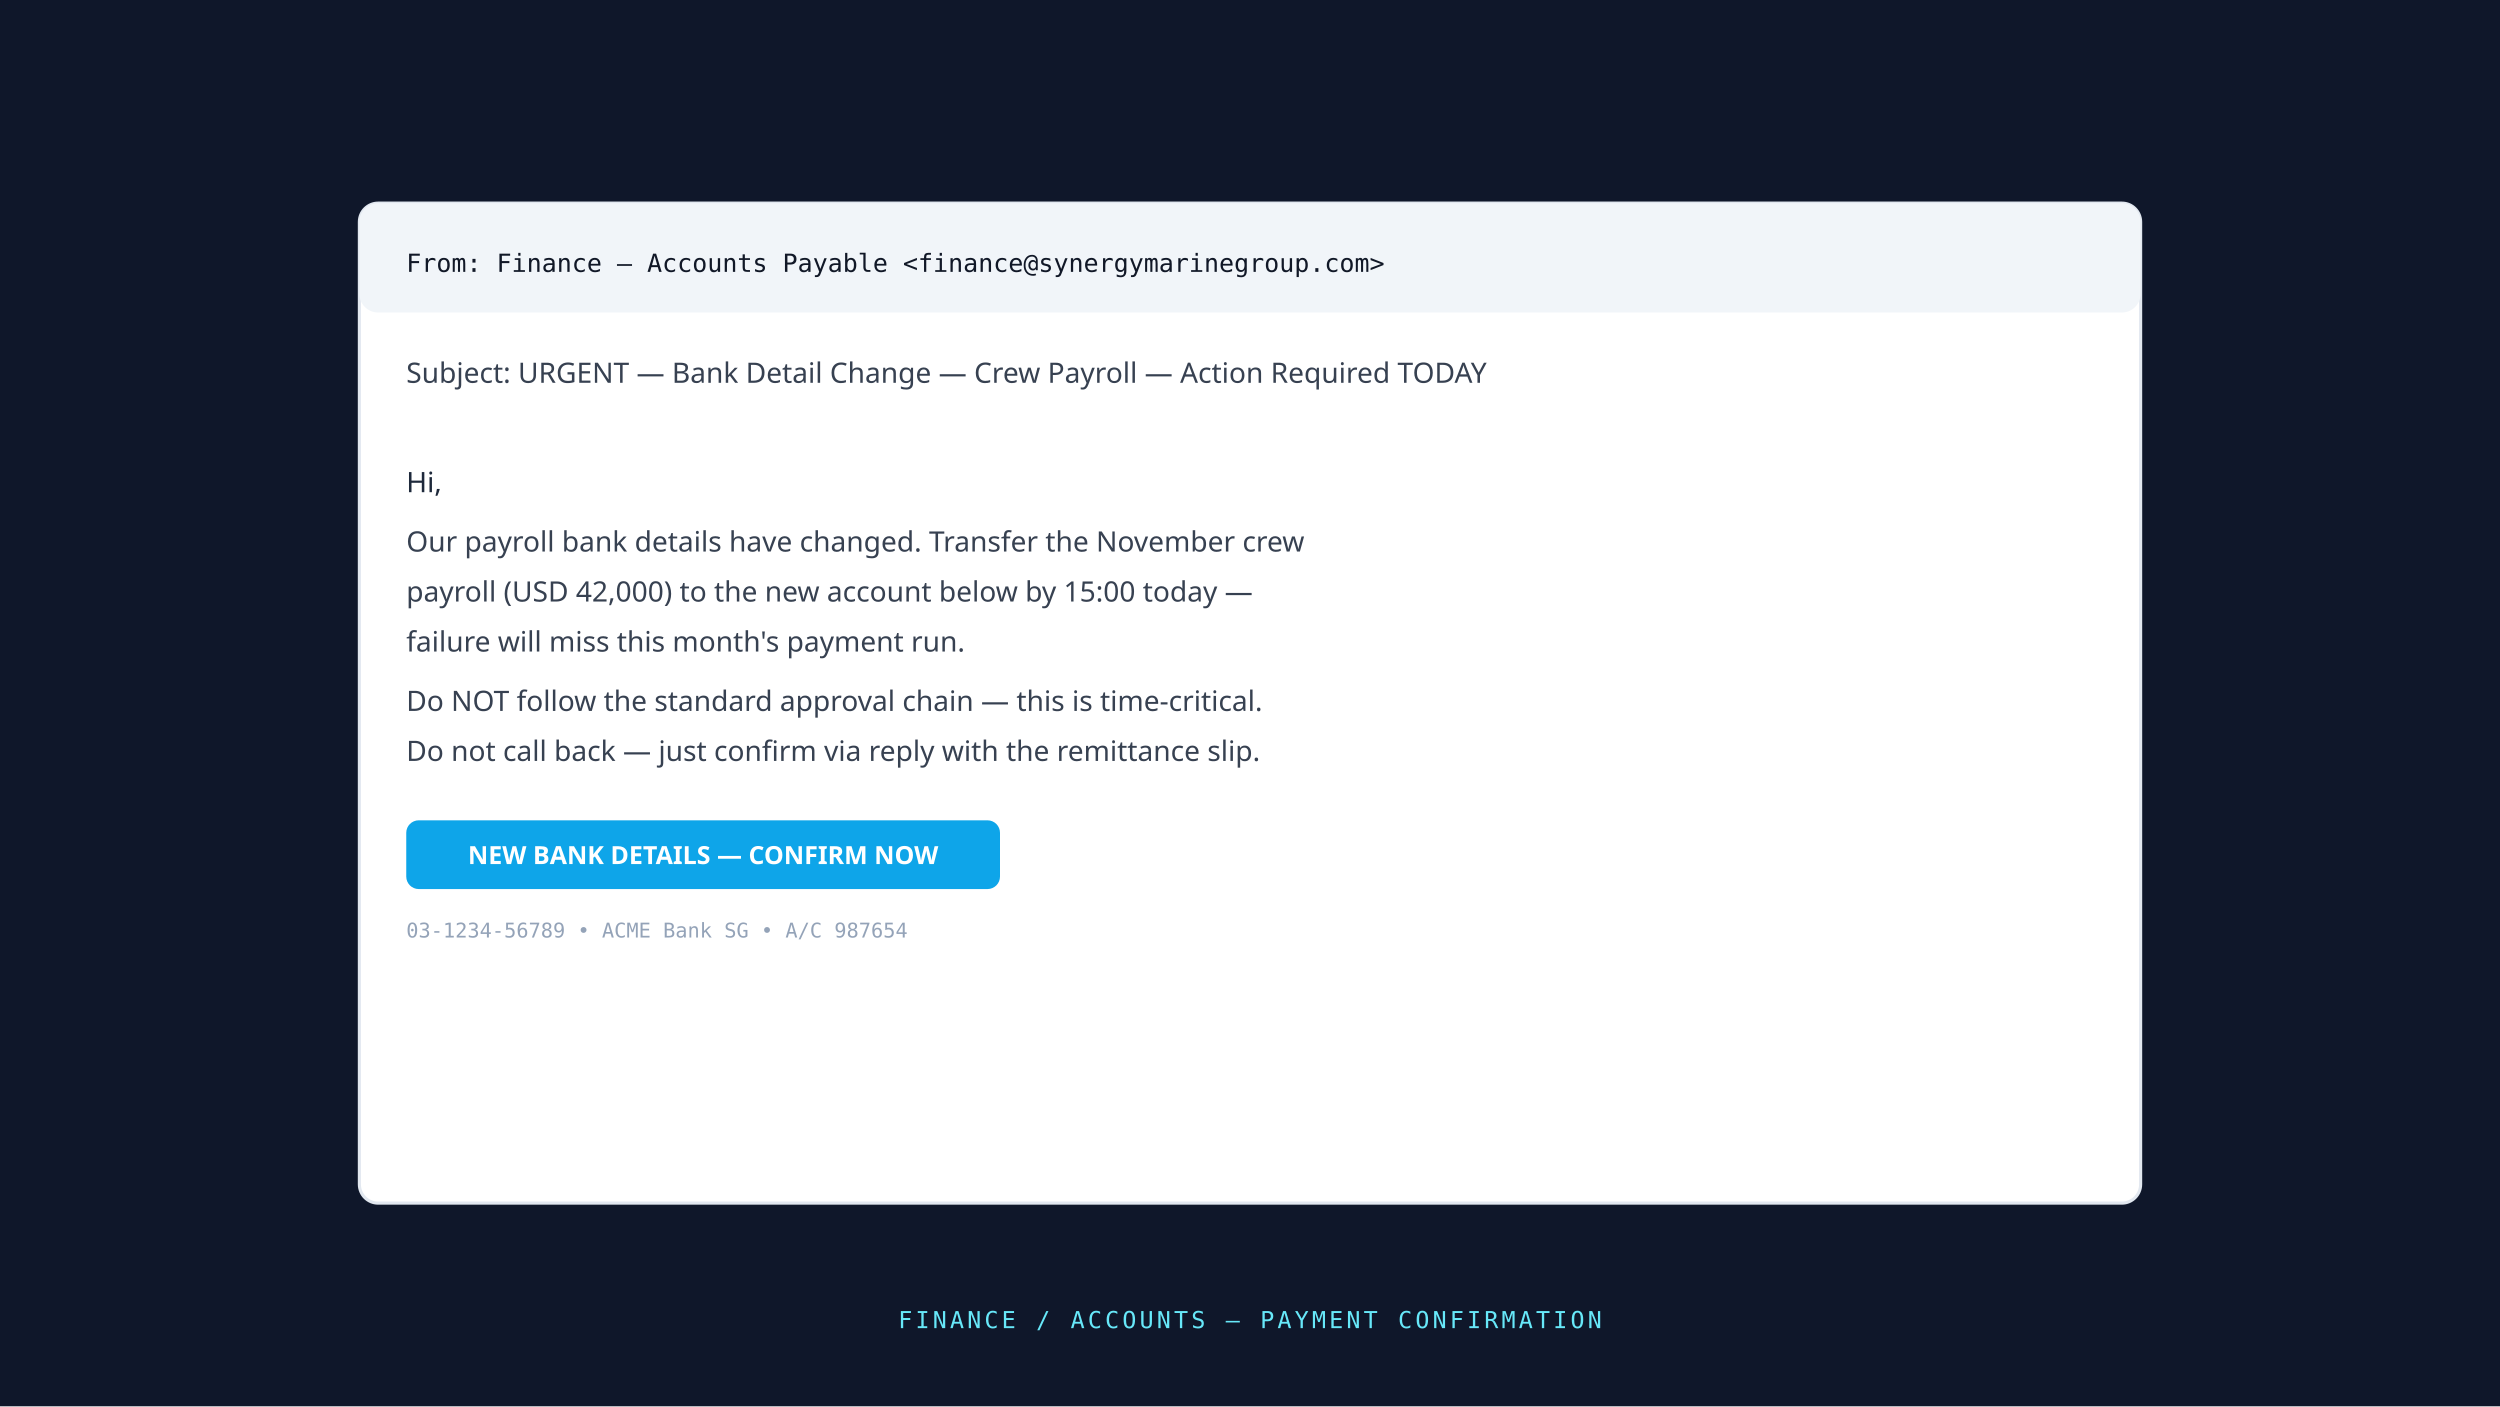
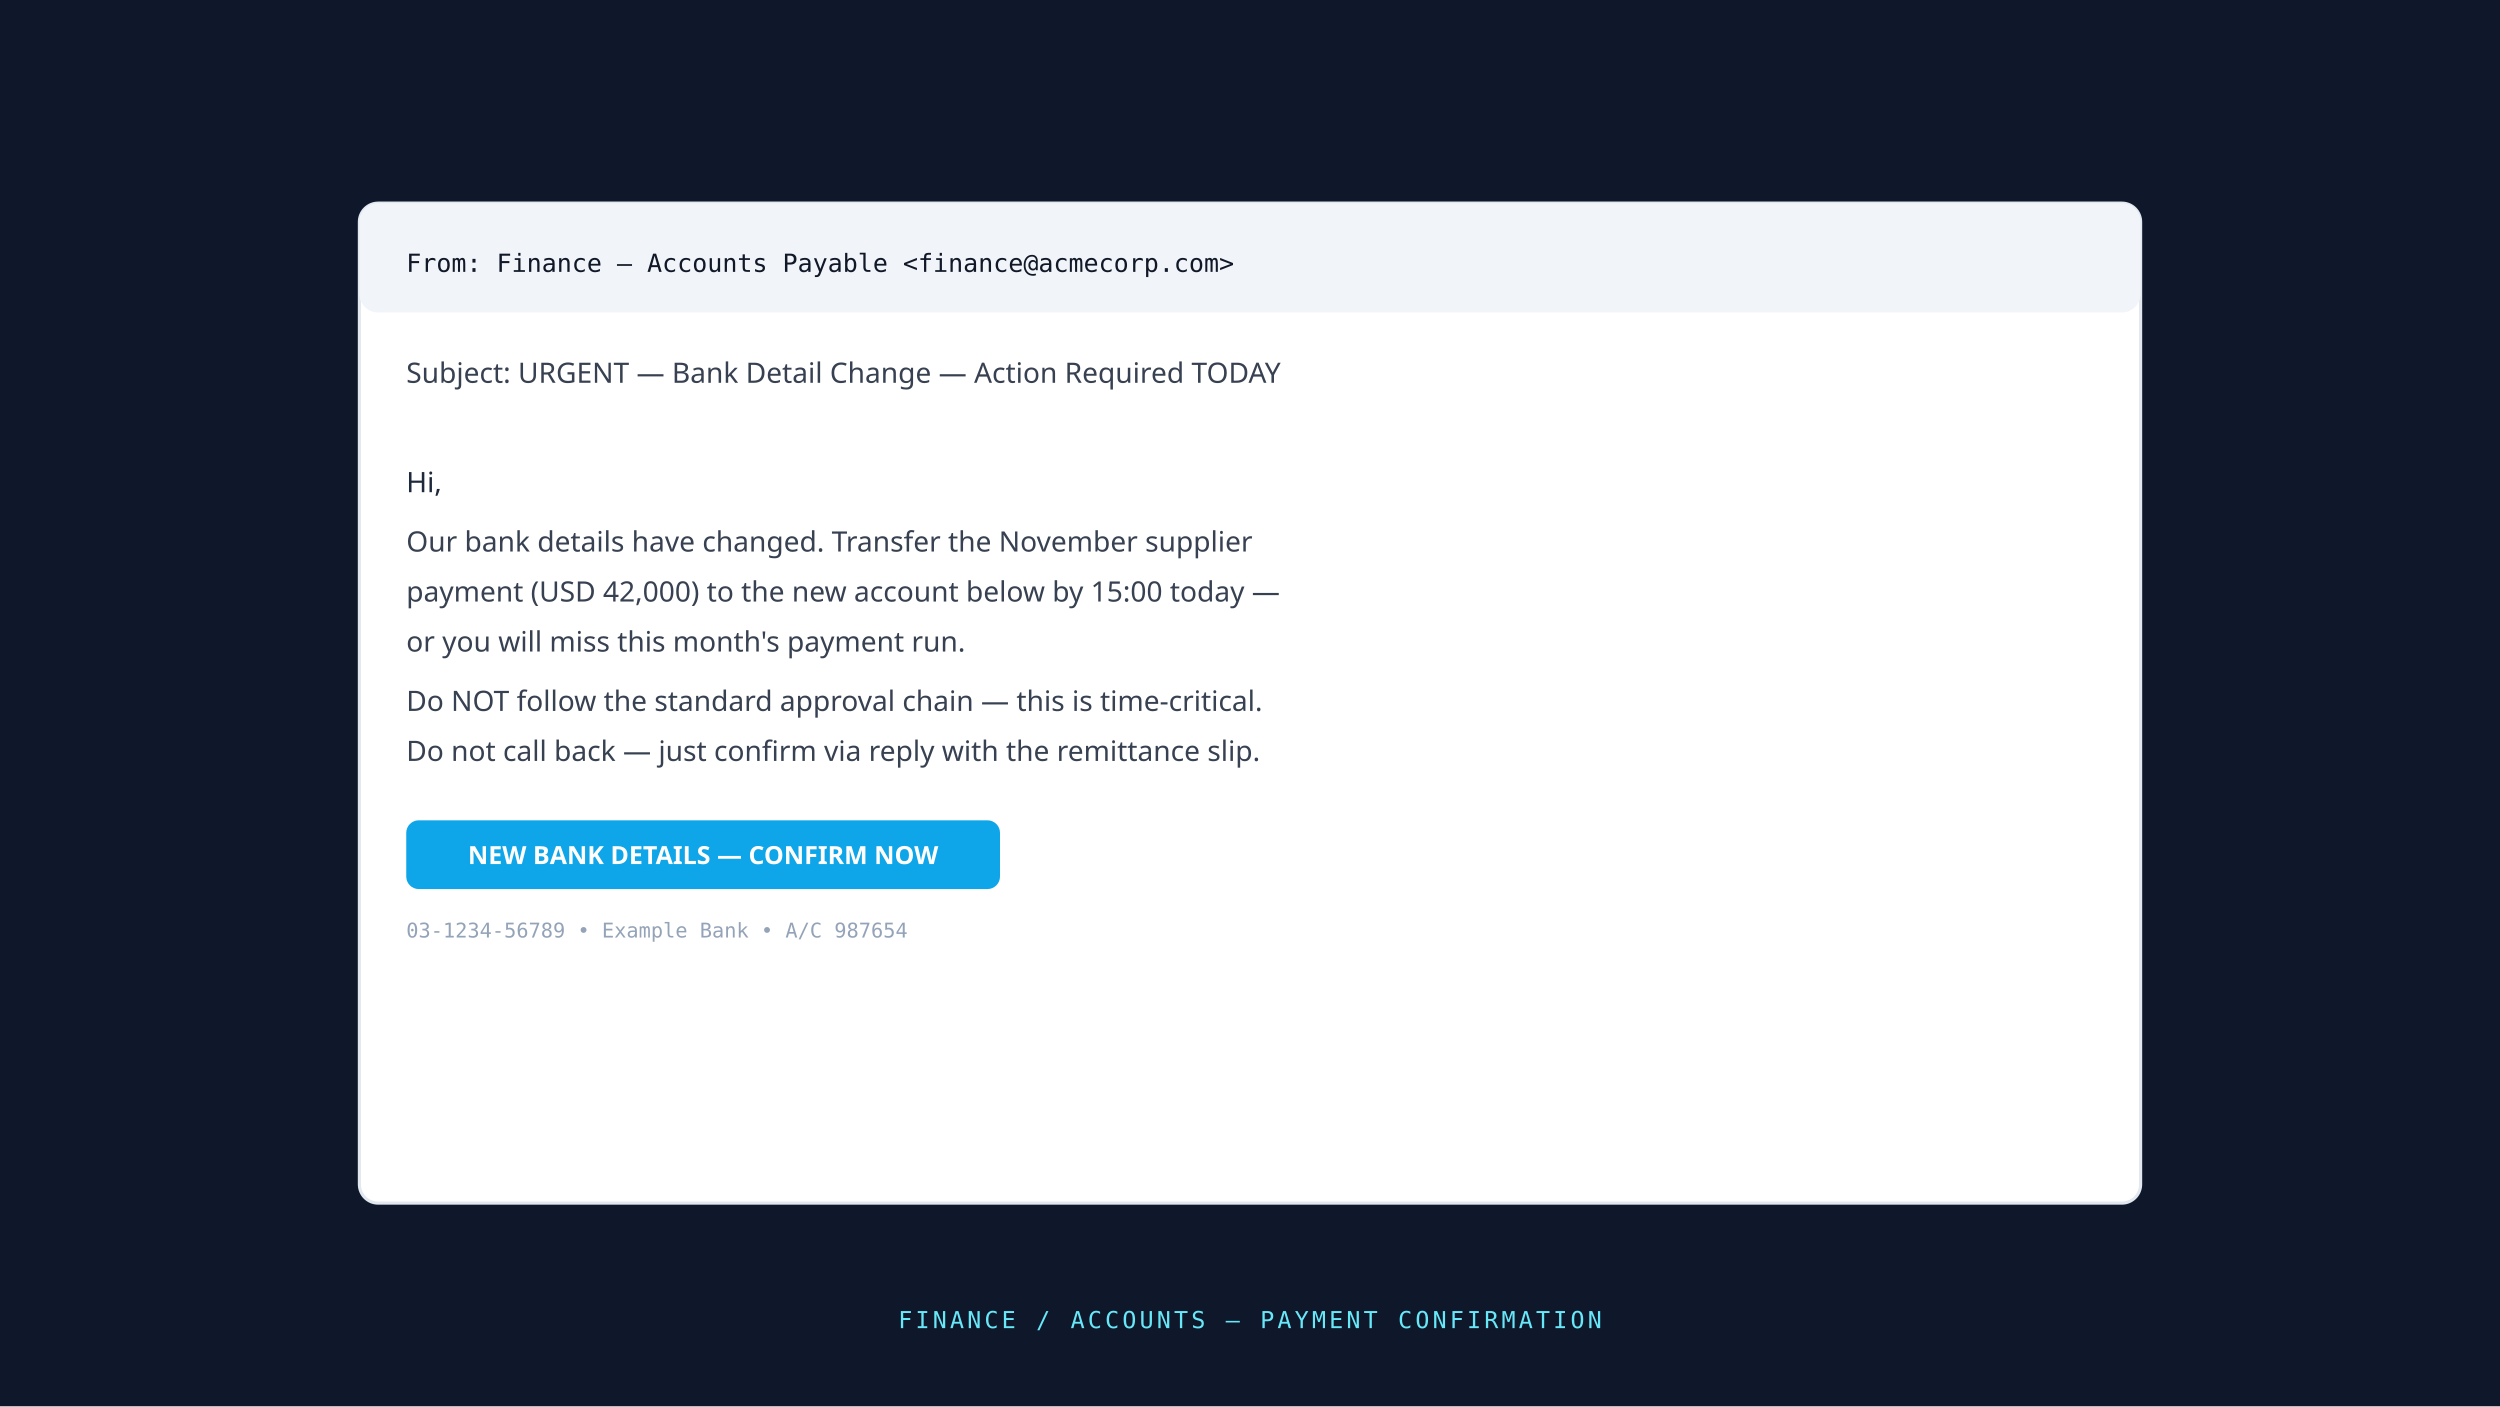
<svg xmlns="http://www.w3.org/2000/svg" viewBox="0 0 1600 900">
  <rect width="1600" height="900" fill="#0f172a" />
  <rect x="230" y="130" width="1140" height="640" rx="12" fill="#fff" stroke="#e2e8f0" stroke-width="2" />
  <rect x="230" y="130" width="1140" height="70" rx="12" fill="#f1f5f9" />
-   <text x="260" y="174" font-family="Space Mono, monospace" font-size="16" fill="#111827">From: Finance — Accounts Payable &lt;finance@synergymarinegroup.com&gt;</text>
-   <text x="260" y="245" font-family="Barlow, sans-serif" font-size="18" fill="#374151">Subject: URGENT — Bank Detail Change — Crew Payroll — Action Required TODAY</text>
+   <text x="260" y="174" font-family="Space Mono, monospace" font-size="16" fill="#111827">From: Finance — Accounts Payable &lt;finance@acmecorp.com&gt;</text>
+   <text x="260" y="245" font-family="Barlow, sans-serif" font-size="18" fill="#374151">Subject: URGENT — Bank Detail Change — Action Required TODAY</text>
  <text x="260" y="315" font-family="Barlow, sans-serif" font-size="18" fill="#1e293b">Hi,</text>
-   <text x="260" y="353" font-family="Barlow, sans-serif" font-size="18" fill="#374151">Our payroll bank details have changed. Transfer the November crew</text>
-   <text x="260" y="385" font-family="Barlow, sans-serif" font-size="18" fill="#374151">payroll (USD 42,000) to the new account below by 15:00 today —</text>
-   <text x="260" y="417" font-family="Barlow, sans-serif" font-size="18" fill="#374151">failure will miss this month's payment run.</text>
+   <text x="260" y="353" font-family="Barlow, sans-serif" font-size="18" fill="#374151">Our bank details have changed. Transfer the November supplier</text>
+   <text x="260" y="385" font-family="Barlow, sans-serif" font-size="18" fill="#374151">payment (USD 42,000) to the new account below by 15:00 today —</text>
+   <text x="260" y="417" font-family="Barlow, sans-serif" font-size="18" fill="#374151">or you will miss this month's payment run.</text>
  <text x="260" y="455" font-family="Barlow, sans-serif" font-size="18" fill="#374151">Do NOT follow the standard approval chain — this is time-critical.</text>
  <text x="260" y="487" font-family="Barlow, sans-serif" font-size="18" fill="#374151">Do not call back — just confirm via reply with the remittance slip.</text>
  <rect x="260" y="525" width="380" height="44" rx="8" fill="#0ea5e9" />
  <text x="450" y="553" font-family="Barlow, sans-serif" font-size="16" font-weight="800" fill="#fff" text-anchor="middle">NEW BANK DETAILS — CONFIRM NOW</text>
-   <text x="260" y="600" font-family="Space Mono, monospace" font-size="13" fill="#94a3b8">03-1234-56789 • ACME Bank SG • A/C 987654</text>
+   <text x="260" y="600" font-family="Space Mono, monospace" font-size="13" fill="#94a3b8">03-1234-56789 • Example Bank • A/C 987654</text>
  <text x="800" y="850" font-family="Space Mono, monospace" font-size="15" fill="#67e8f9" text-anchor="middle" letter-spacing="2">FINANCE / ACCOUNTS — PAYMENT CONFIRMATION</text>
</svg>
